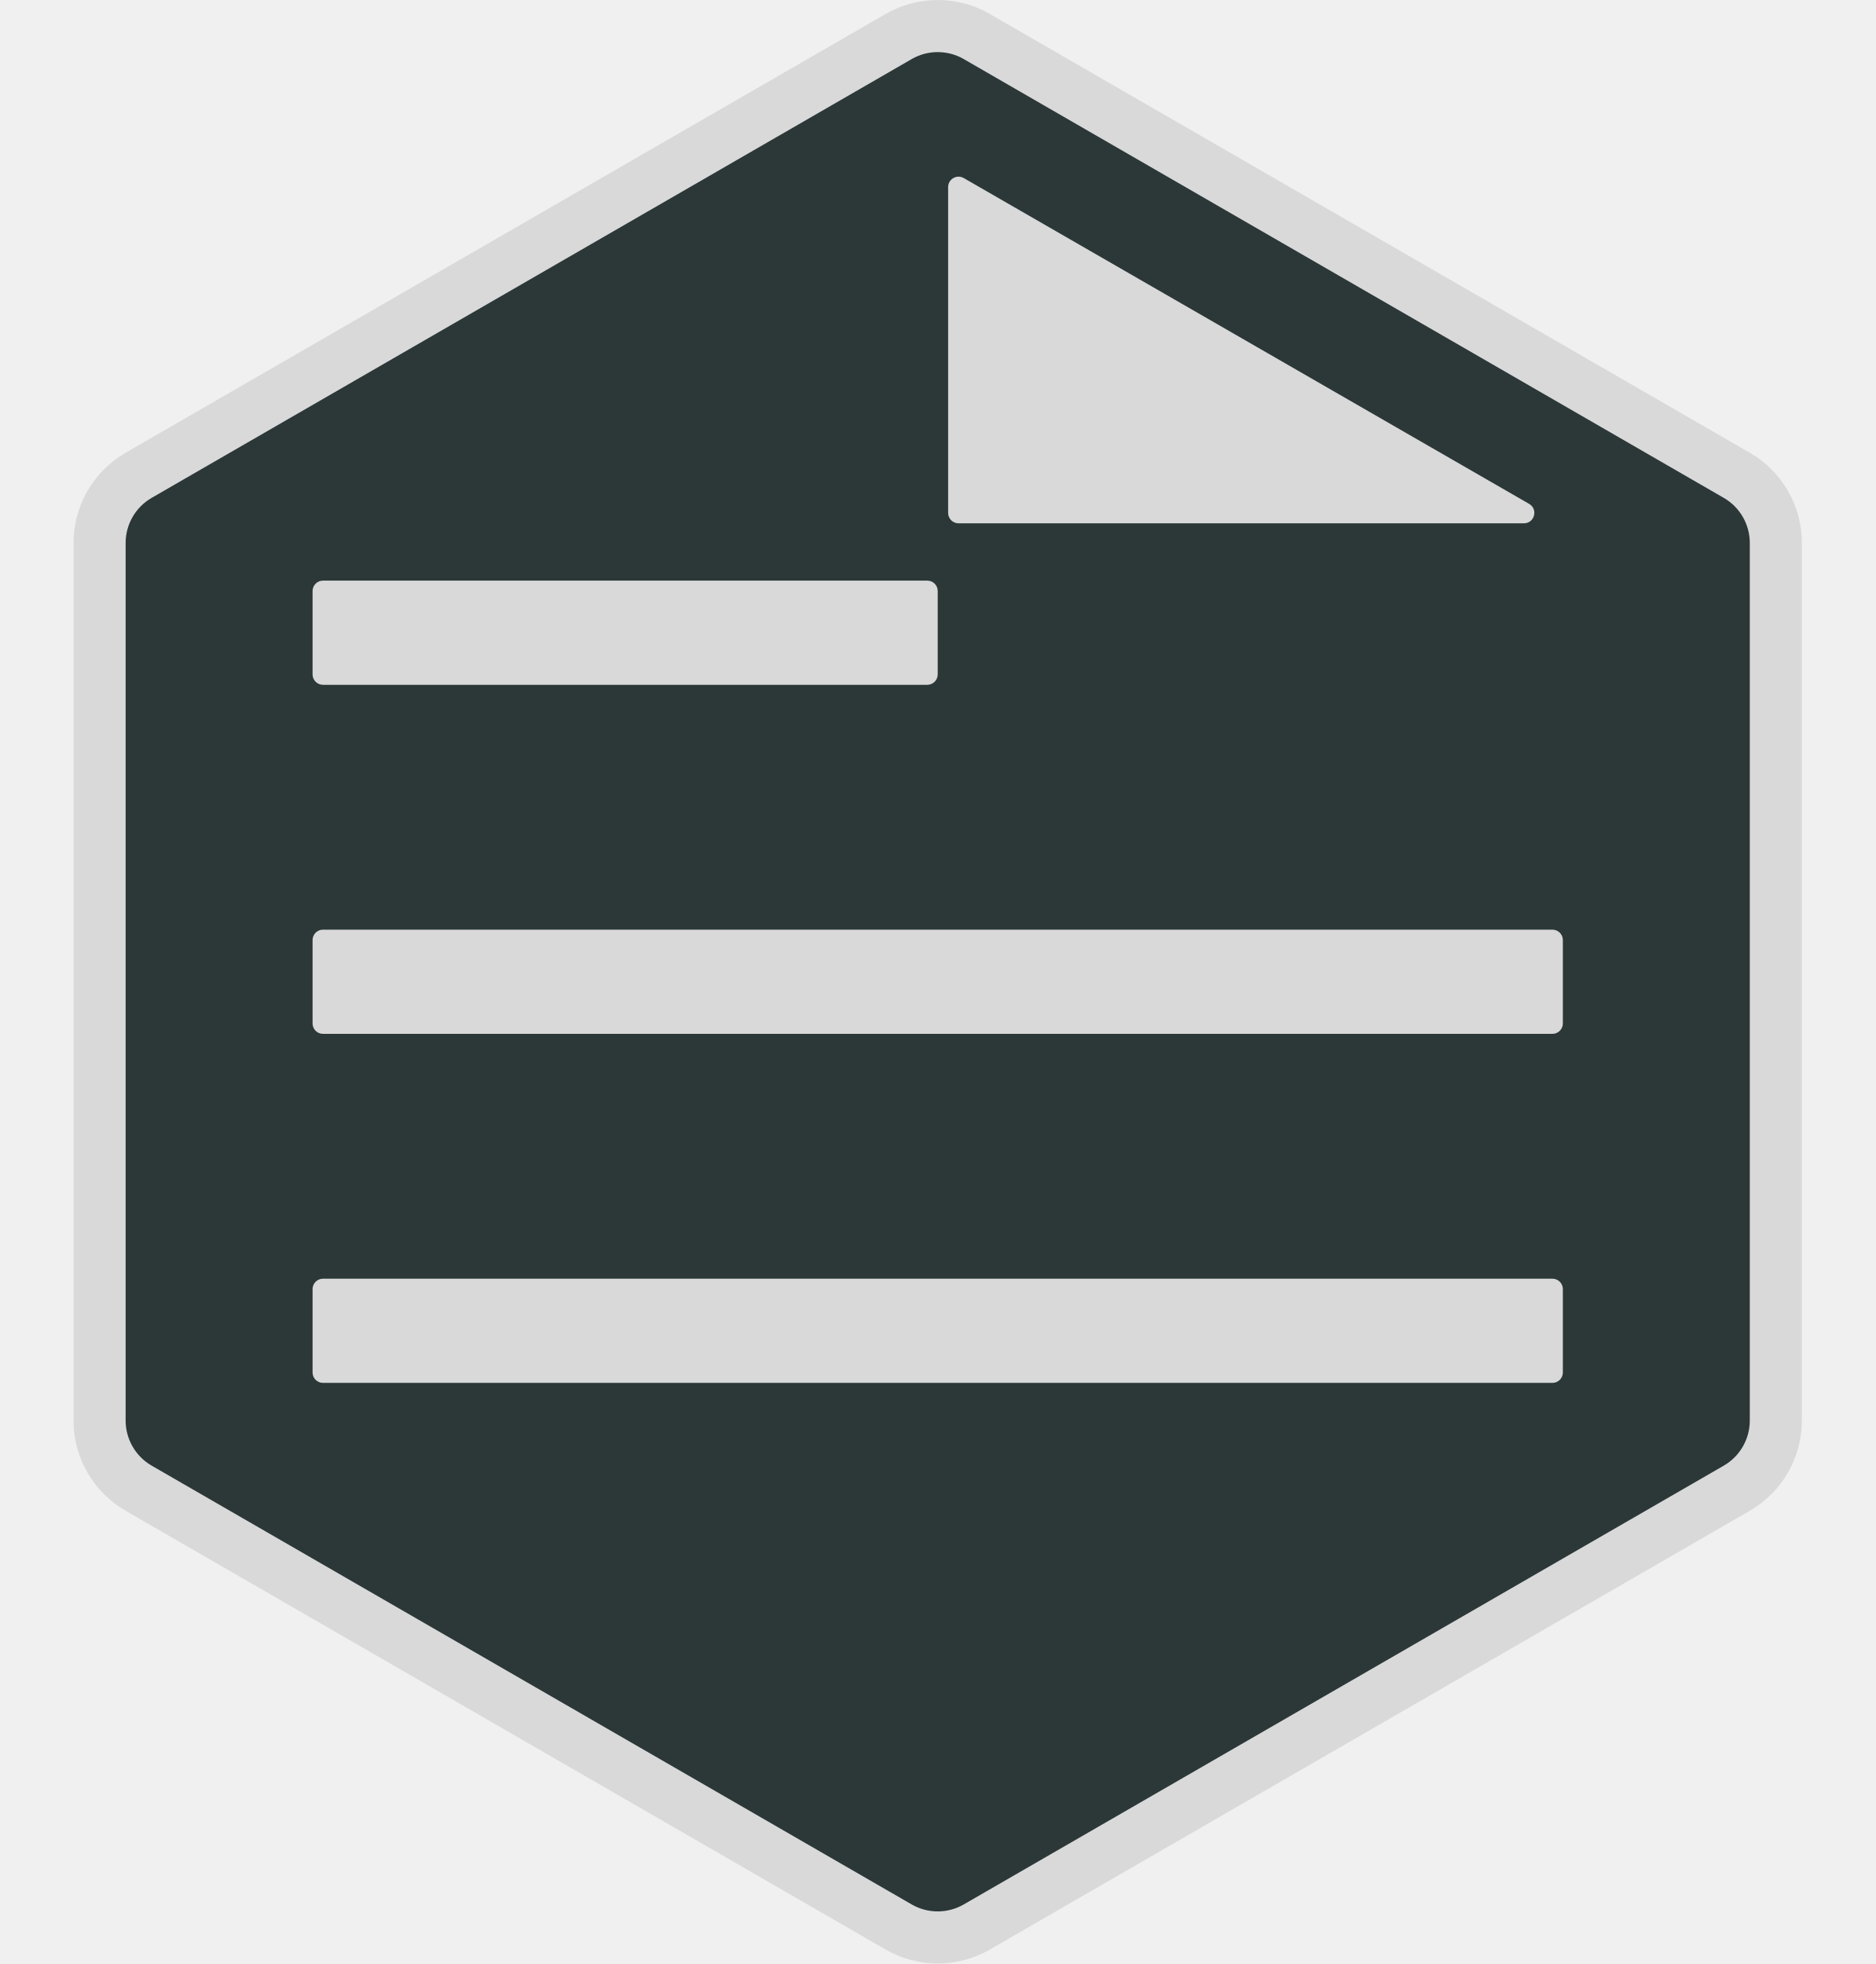
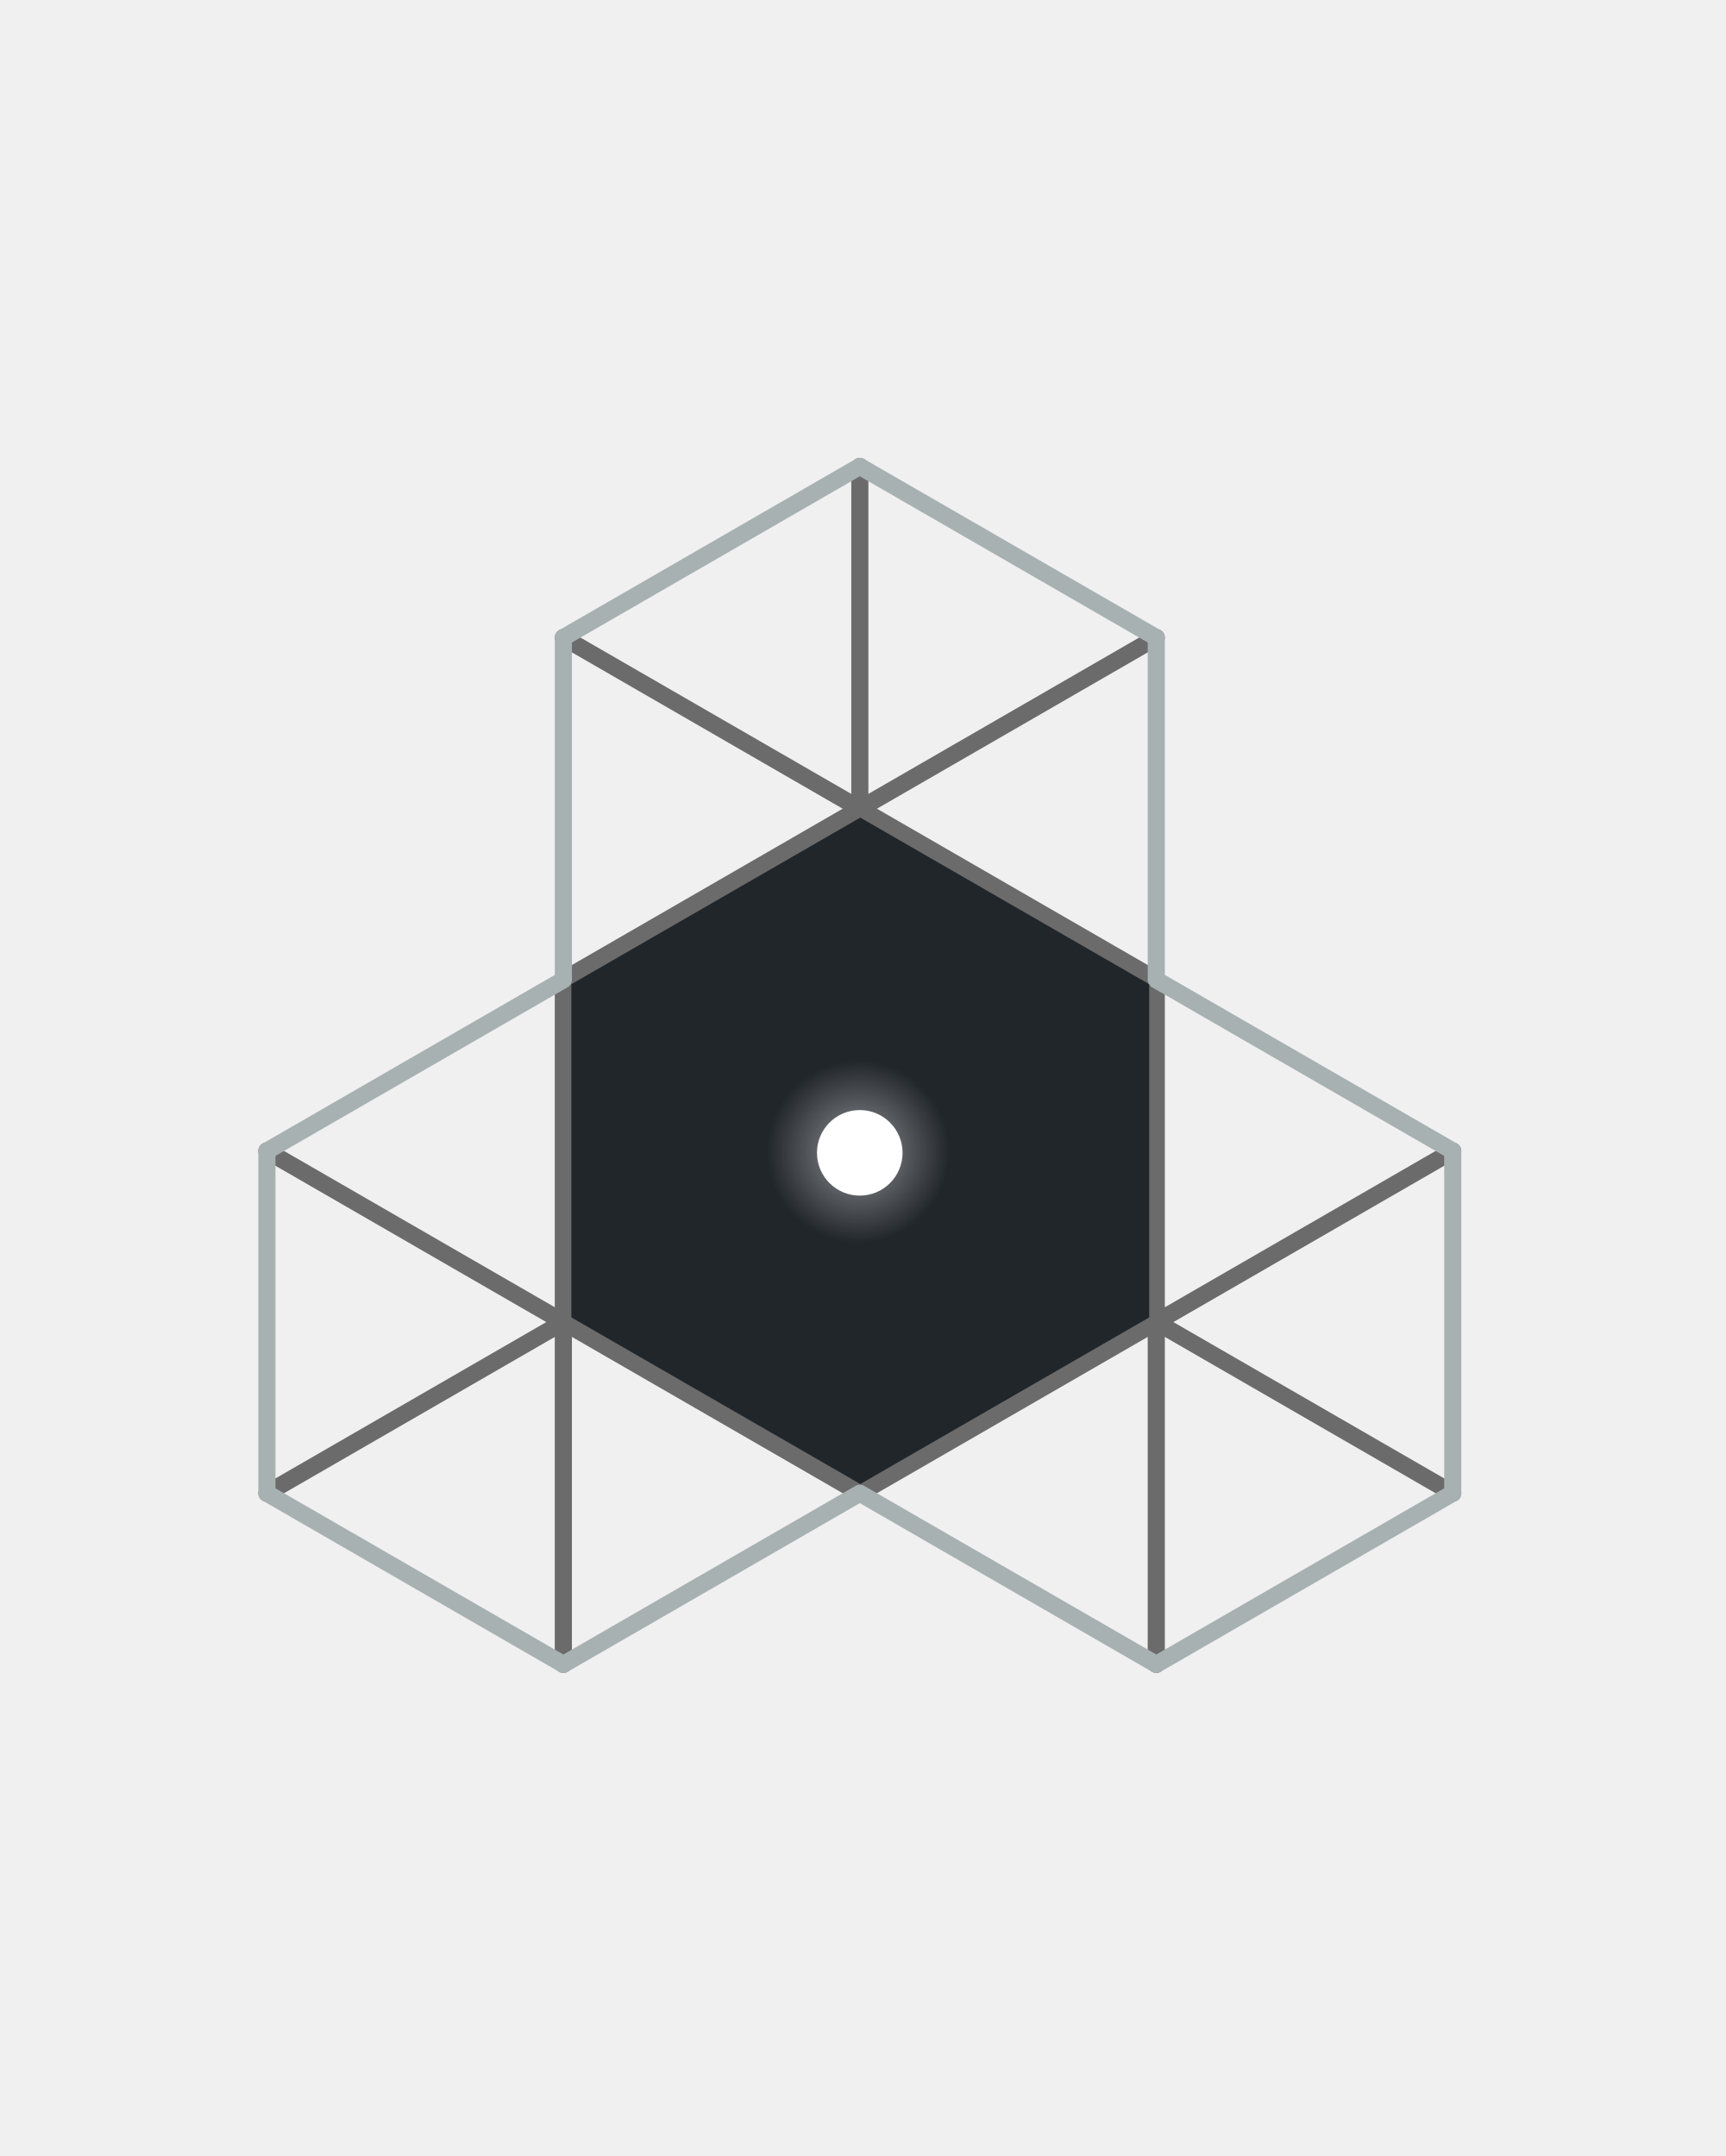
- <svg xmlns="http://www.w3.org/2000/svg" width="360" height="377" viewBox="0 0 360 377" fill="none">
-   <path d="M172.5 7.01C177.141 4.33 182.859 4.33 187.5 7.01L333.385 91.236C338.026 93.916 340.885 98.868 340.885 104.226V272.68C340.885 278.038 338.026 282.99 333.385 285.67L187.5 369.896C182.859 372.576 177.141 372.576 172.5 369.896L26.615 285.67C21.974 282.99 19.115 278.038 19.115 272.68V104.226C19.115 98.868 21.974 93.916 26.615 91.236L172.5 7.01Z" fill="#2C3838" stroke="#D9D9D9" stroke-width="10" />
-   <rect x="60" y="178.453" width="240" height="20" rx="2" fill="#D9D9D9" />
-   <rect x="60" y="245.453" width="240" height="20" rx="2" fill="#D9D9D9" />
-   <rect x="60" y="111.453" width="120" height="20" rx="2" fill="#D9D9D9" />
-   <path d="M184.999 34.181L293.522 96.72C295.296 97.742 294.571 100.453 292.524 100.453H184C182.895 100.453 182 99.558 182 98.453V35.914C182 34.375 183.665 33.413 184.999 34.181Z" fill="#D9D9D9" />
+ <svg xmlns="http://www.w3.org/2000/svg" width="80mm" height="100mm" viewBox="0 0 80 100" version="1.1" id="svg1">
+   <defs id="defs1">
+     <linearGradient id="bg" x1="20" y1="20" x2="380" y2="380" gradientUnits="userSpaceOnUse" gradientTransform="matrix(0.2351852,0,0,0.2351852,51.90911,99.18603)">
+       <stop offset="0%" stop-color="#2C3138" id="stop1" />
+       <stop offset="100%" stop-color="#191C20" id="stop2" />
+     </linearGradient>
+     <radialGradient id="glow" cx="0" cy="0" r="18" fx="0" fy="0" gradientUnits="userSpaceOnUse" gradientTransform="matrix(0.2351852,0,0,0.2351852,39.79863,53.42248)">
+       <stop offset="0" stop-color="#FFFFFF" stop-opacity="0.5" id="stop3" />
+       <stop offset="100%" stop-color="#FFFFFF" stop-opacity="0" id="stop4" />
+     </radialGradient>
+   </defs>
+   <g id="layer1">
+     <path d="m 39.873,53.384 v -18.854 -12.896 m 0,31.75 27.495,15.875 m -27.495,-15.875 -27.495,15.875 m 27.495,-15.875 13.748,-7.938 m -13.748,7.938 -13.748,-7.938 m 13.748,7.938 v 15.875 m -13.748,-23.812 27.495,-15.875 m -27.495,0 27.495,15.875 m 0,0 v 31.75 m -13.748,-7.938 27.495,-15.875 m -41.243,-7.938 v 31.75 m 13.748,-7.938 -27.495,-15.875" fill="none" stroke="#929ea8" stroke-width="0.794" stroke-linecap="round" stroke-linejoin="round" id="path5" style="fill:none;fill-opacity:1;stroke:#6b6b6b;stroke-opacity:1" />
+     <path d="m 39.873,21.634 13.748,7.938 v 15.875 l 13.748,7.938 v 15.875 l -13.748,7.938 -13.748,-7.938 -13.748,7.938 -13.748,-7.938 v -15.875 l 13.748,-7.938 v -15.875 z" fill="none" stroke="#929ea8" stroke-width="0.794" stroke-linejoin="round" id="path4" style="fill-rule:evenodd;stroke:#a8b1b2;stroke-opacity:1" />
+     <polygon points="51.96,-30 51.96,30 0,60 -51.96,30 -51.96,-30 0,-60 " fill="#49535f" id="polygon4" transform="matrix(0.2578605,0,0,0.257597,39.89395,53.37758)" style="fill:#21262b;fill-opacity:1;stroke:none;stroke-width:1;stroke-dasharray:none" />
+     <circle cx="39.799" cy="53.422" fill="url(#glow)" id="circle5" style="fill:url(#glow);stroke-width:1.048;stroke-dasharray:none" r="4.233" />
+     <circle cx="39.87" cy="53.471" fill="#ffffff" id="circle6" r="1.984" style="stroke-width:0.397" />
+   </g>
</svg>
